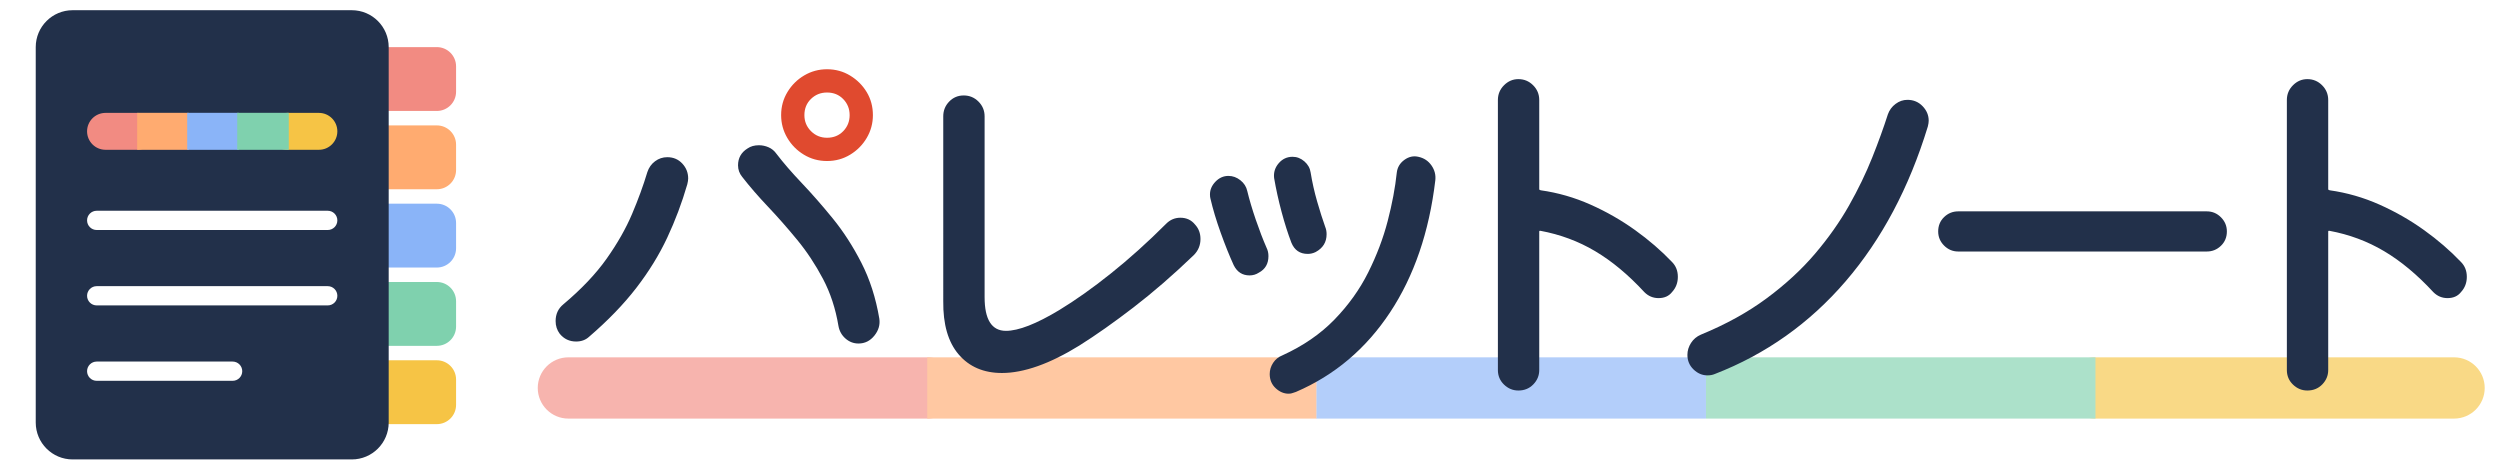
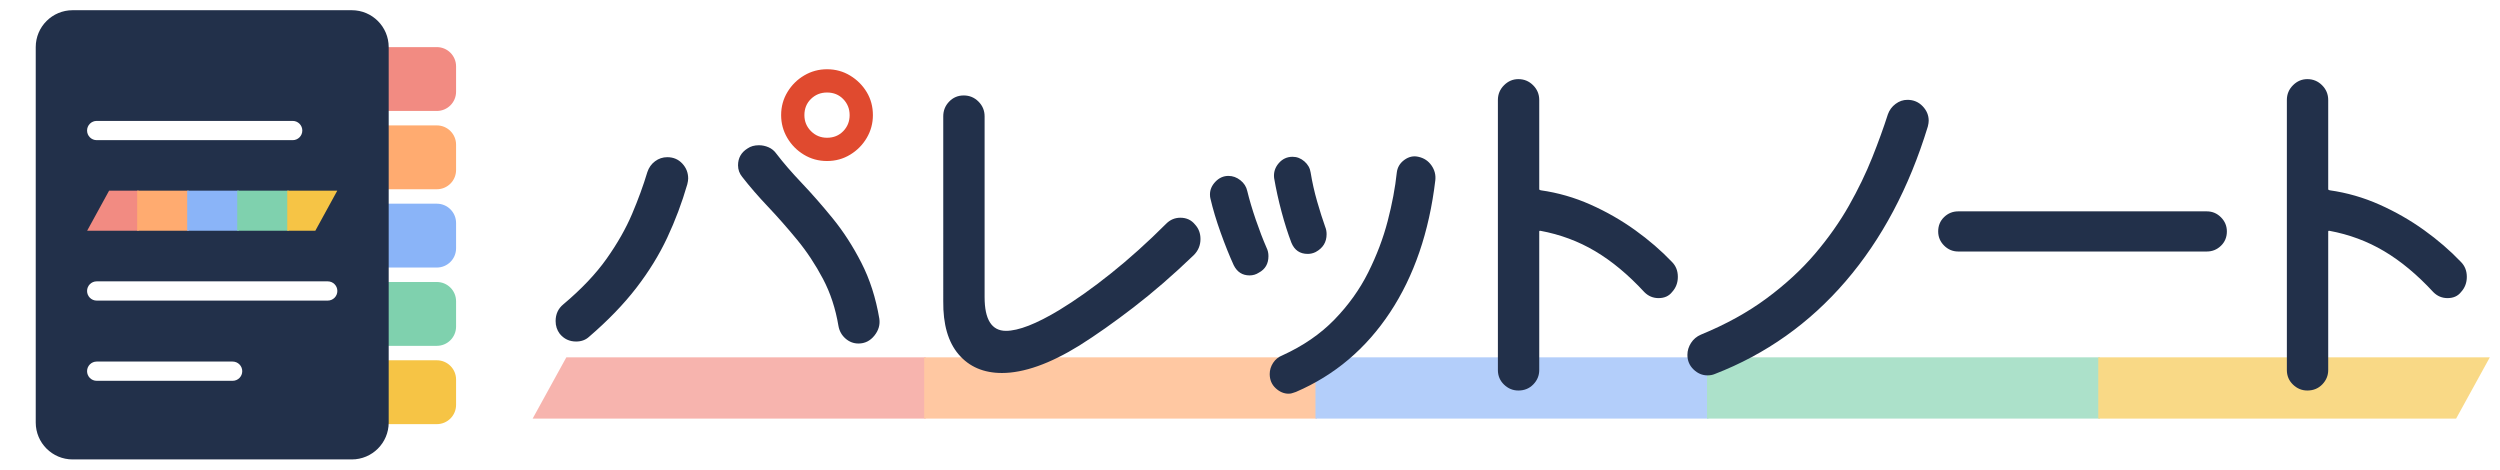
<svg xmlns="http://www.w3.org/2000/svg" viewBox="-14.0 -32.0 979.476 184">
  <path fill="#F28B82" d="M126.971,-13.543 L157.143,-13.543 C161.309,-13.543 164.686,-10.166 164.686,-6 L164.686,3.931 C164.686,8.097 161.309,11.474 157.143,11.474 L126.971,11.474 C122.806,11.474 119.429,8.097 119.429,3.931 L119.429,-6 C119.429,-10.166 122.806,-13.543 126.971,-13.543 Z" />
  <path fill="#FFAB70" d="M126.971,17.131 L157.143,17.131 C161.309,17.131 164.686,20.508 164.686,24.674 L164.686,34.606 C164.686,38.772 161.309,42.149 157.143,42.149 L126.971,42.149 C122.806,42.149 119.429,38.772 119.429,34.606 L119.429,24.674 C119.429,20.508 122.806,17.131 126.971,17.131 Z" />
  <path fill="#8AB4F8" d="M126.971,47.806 L157.143,47.806 C161.309,47.806 164.686,51.183 164.686,55.349 L164.686,65.28 C164.686,69.446 161.309,72.823 157.143,72.823 L126.971,72.823 C122.806,72.823 119.429,69.446 119.429,65.28 L119.429,55.349 C119.429,51.183 122.806,47.806 126.971,47.806 Z" />
  <path fill="#7FD1AE" d="M126.971,78.48 L157.143,78.48 C161.309,78.48 164.686,81.857 164.686,86.023 L164.686,95.954 C164.686,100.12 161.309,103.497 157.143,103.497 L126.971,103.497 C122.806,103.497 119.429,100.12 119.429,95.954 L119.429,86.023 C119.429,81.857 122.806,78.48 126.971,78.48 Z" />
  <path fill="#F6C445" d="M126.971,109.154 L157.143,109.154 C161.309,109.154 164.686,112.531 164.686,116.697 L164.686,126.629 C164.686,130.794 161.309,134.171 157.143,134.171 L126.971,134.171 C122.806,134.171 119.429,130.794 119.429,126.629 L119.429,116.697 C119.429,112.531 122.806,109.154 126.971,109.154 Z" />
-   <path fill="#22304A" d="M14.457,-28 L123.829,-28 C131.813,-28 138.286,-21.527 138.286,-13.543 L138.286,133.543 C138.286,141.527 131.813,148 123.829,148 L14.457,148 C6.473,148 0,141.527 0,133.543 L0,-13.543 C0,-21.527 6.473,-28 14.457,-28 Z M23.886,50.571 C21.803,50.571 20.114,52.26 20.114,54.343 C20.114,56.426 21.803,58.114 23.886,58.114 L114.4,58.114 C116.483,58.114 118.171,56.426 118.171,54.343 C118.171,52.26 116.483,50.571 114.4,50.571 Z M23.886,80.114 C21.803,80.114 20.114,81.803 20.114,83.886 C20.114,85.969 21.803,87.657 23.886,87.657 L114.4,87.657 C116.483,87.657 118.171,85.969 118.171,83.886 C118.171,81.803 116.483,80.114 114.4,80.114 Z M23.886,109.657 C21.803,109.657 20.114,111.346 20.114,113.429 C20.114,115.512 21.803,117.2 23.886,117.2 L77.138,117.2 C79.221,117.2 80.91,115.511 80.91,113.429 C80.91,111.346 79.221,109.657 77.138,109.657 Z" />
-   <path fill="#F28B82" d="M27.343,12.229 L39.726,12.229 C43.718,12.229 46.954,15.465 46.954,19.457 L46.954,19.457 C46.954,23.449 43.718,26.686 39.726,26.686 L27.343,26.686 C23.351,26.686 20.114,23.449 20.114,19.457 L20.114,19.457 C20.114,15.465 23.351,12.229 27.343,12.229 Z" />
-   <path fill="#F6C445" d="M98.56,12.229 L110.943,12.229 C114.935,12.229 118.171,15.465 118.171,19.457 L118.171,19.457 C118.171,23.449 114.935,26.686 110.943,26.686 L98.56,26.686 C94.568,26.686 91.331,23.449 91.331,19.457 L91.331,19.457 C91.331,15.465 94.568,12.229 98.56,12.229 Z" />
-   <path fill="#FFAB70" d="M39.743,12.2 L59.943,12.2 L59.943,26.7 L39.743,26.7 L39.743,12.2 Z" />
-   <path fill="#8AB4F8" d="M59.343,12.2 L79.543,12.2 L79.543,26.7 L59.343,26.7 L59.343,12.2 Z" />
-   <path fill="#7FD1AE" d="M78.943,12.2 L99.143,12.2 L99.143,26.7 L78.943,26.7 L78.943,12.2 Z" />
-   <path fill="#F7B4AE" d="M208.686,108 L349.286,108 C355.913,108 361.286,113.373 361.286,120 L361.286,120 C361.286,126.627 355.913,132 349.286,132 L208.686,132 C202.058,132 196.686,126.627 196.686,120 L196.686,120 C196.686,113.373 202.058,108 208.686,108 Z" />
-   <path fill="#F9D986" d="M806.886,108 L947.486,108 C954.113,108 959.486,113.373 959.486,120 L959.486,120 C959.486,126.627 954.113,132 947.486,132 L806.886,132 C800.258,132 794.886,126.627 794.886,120 L794.886,120 C794.886,113.373 800.258,108 806.886,108 Z" />
-   <path fill="#FFC8A2" d="M349.286,108 L501.886,108 L501.886,132 L349.286,132 L349.286,108 Z" />
-   <path fill="#B3CEFA" d="M501.786,108 L654.386,108 L654.386,132 L501.786,132 L501.786,108 Z" />
-   <path fill="#ACE1CA" d="M654.386,108 L806.986,108 L806.986,132 L654.386,132 L654.386,108 Z" />
+   <path fill="#22304A" d="M14.457,-28 L123.829,-28 C131.813,-28 138.286,-21.527 138.286,-13.543 L138.286,133.543 C138.286,141.527 131.813,148 123.829,148 L14.457,148 C6.473,148 0,141.527 0,133.543 L0,-13.543 C0,-21.527 6.473,-28 14.457,-28 Z M23.886,78.229 C21.803,78.229 20.114,79.917 20.114,82 C20.114,84.083 21.803,85.771 23.886,85.771 L114.4,85.771 C116.483,85.771 118.171,84.083 118.171,82 C118.171,79.917 116.483,78.229 114.4,78.229 Z M23.886,15.371 C21.803,15.371 20.114,17.06 20.114,19.143 C20.114,21.226 21.803,22.914 23.886,22.914 L100.672,22.914 C102.755,22.914 104.443,21.226 104.443,19.143 C104.443,17.06 102.755,15.371 100.672,15.371 Z M23.886,109.657 C21.803,109.657 20.114,111.346 20.114,113.429 C20.114,115.512 21.803,117.2 23.886,117.2 L77.138,117.2 C79.221,117.2 80.91,115.511 80.91,113.429 C80.91,111.346 79.221,109.657 77.138,109.657 Z" />
+   <path fill="#F28B82" d="M28.743,42.7 L40.343,42.7 L40.343,58.4 L20.143,58.4 Z" />
+   <path fill="#FFAB70" d="M39.743,42.7 L59.943,42.7 L59.943,58.4 L39.743,58.4 Z" />
+   <path fill="#8AB4F8" d="M59.343,42.7 L79.543,42.7 L79.543,58.4 L59.343,58.4 Z" />
+   <path fill="#7FD1AE" d="M78.943,42.7 L99.143,42.7 L99.143,58.4 L78.943,58.4 Z" />
+   <path fill="#F6C445" d="M98.543,42.7 L118.143,42.7 L109.543,58.4 L98.543,58.4 Z" />
+   <path fill="#F7B4AE" d="M207.886,108 L348.686,108 L348.686,132 L194.686,132 Z" />
+   <path fill="#FFC8A2" d="M348.086,108 L501.986,108 L501.986,132 L348.086,132 Z" />
+   <path fill="#B3CEFA" d="M501.386,108 L655.386,108 L655.386,132 L501.386,132 Z" />
+   <path fill="#ACE1CA" d="M654.786,108 L808.686,108 L808.686,132 L654.786,132 Z" />
+   <path fill="#F9D986" d="M808.086,108 L961.486,108 L948.286,132 L808.086,132 Z" />
  <path fill="#22304A" d="M322.345,101.586 Q319.848,101.586 317.898,99.87 Q315.947,98.153 315.479,95.501 Q313.762,85.202 309.315,76.775 Q304.868,68.349 299.094,61.326 Q293.32,54.304 287.625,48.296 Q281.929,42.289 277.56,36.671 Q276.155,34.954 276.155,32.77 Q276.155,29.025 279.432,26.996 Q280.993,25.904 283.333,25.904 Q285.05,25.904 286.688,26.606 Q288.327,27.308 289.419,28.869 Q293.476,34.174 299.406,40.416 Q305.336,46.658 311.5,54.226 Q317.664,61.795 322.579,71.391 Q327.495,80.988 329.523,93.004 Q329.991,96.125 327.807,98.856 Q325.622,101.586 322.345,101.586 Z M216.077,99.246 Q214.361,100.806 211.708,100.806 Q208.275,100.806 206.09,98.153 Q204.686,96.281 204.686,93.784 Q204.686,90.195 207.339,88.01 Q218.106,78.96 224.504,69.909 Q230.902,60.858 234.569,52.198 Q238.236,43.537 240.576,35.735 Q241.357,33.394 243.229,31.99 Q245.102,30.585 247.443,30.585 Q250.563,30.585 252.592,32.77 Q254.621,34.954 254.621,37.919 Q254.621,38.7 254.309,39.948 Q251.188,50.715 246.506,60.702 Q241.825,70.689 234.491,80.208 Q227.156,89.727 216.077,99.246 Z" />
  <path fill="#22304A" d="M322.345,102.586 Q319.471,102.586 317.237,100.621 Q315.023,98.673 314.494,95.674 Q312.803,85.525 308.431,77.242 Q304.031,68.905 298.322,61.962 Q292.57,54.967 286.899,48.984 Q281.174,42.946 276.778,37.294 Q275.155,35.305 275.155,32.77 Q275.155,28.481 278.882,26.16 Q280.695,24.904 283.333,24.904 Q285.255,24.904 287.082,25.687 Q288.973,26.497 290.226,28.277 Q294.247,33.534 300.131,39.727 Q306.087,45.997 312.275,53.595 Q318.506,61.245 323.469,70.936 Q328.455,80.67 330.509,92.837 Q331.045,96.408 328.588,99.48 Q326.103,102.586 322.345,102.586 Z M216.739,99.995 Q214.739,101.806 211.708,101.806 Q207.803,101.806 205.318,98.789 Q205.304,98.772 205.29,98.753 Q203.686,96.614 203.686,93.784 Q203.686,89.723 206.703,87.238 Q217.364,78.277 223.687,69.332 Q230.023,60.369 233.648,51.808 Q237.294,43.197 239.619,35.447 Q239.623,35.433 239.628,35.418 Q240.507,32.781 242.629,31.19 Q244.769,29.585 247.443,29.585 Q251,29.585 253.325,32.089 Q255.621,34.562 255.621,37.919 Q255.621,38.823 255.279,40.191 Q255.274,40.209 255.269,40.226 Q252.126,51.069 247.412,61.127 Q242.684,71.213 235.283,80.818 Q227.889,90.414 216.739,99.995 Z M322.345,100.586 Q325.141,100.586 327.026,98.231 Q328.938,95.841 328.537,93.17 Q326.534,81.307 321.689,71.847 Q316.822,62.344 310.724,54.858 Q304.585,47.319 298.681,41.105 Q292.715,34.824 288.625,29.476 Q288.612,29.459 288.6,29.442 Q287.671,28.115 286.294,27.525 Q284.845,26.904 283.333,26.904 Q281.308,26.904 280.006,27.815 Q279.982,27.832 279.958,27.846 Q277.155,29.582 277.155,32.77 Q277.155,34.598 278.334,36.038 Q278.341,36.047 278.349,36.057 Q282.688,41.636 288.35,47.608 Q294.07,53.642 299.866,60.691 Q305.705,67.792 310.199,76.308 Q314.722,84.878 316.464,95.327 Q316.871,97.634 318.558,99.119 Q320.226,100.586 322.345,100.586 Z M215.404,98.506 Q215.415,98.496 215.425,98.487 Q226.427,89.035 233.699,79.598 Q240.966,70.166 245.601,60.278 Q250.245,50.37 253.343,39.688 Q253.621,38.571 253.621,37.919 Q253.621,35.347 251.859,33.45 Q250.127,31.585 247.443,31.585 Q245.435,31.585 243.829,32.79 Q242.212,34.002 241.53,36.037 Q239.174,43.885 235.49,52.588 Q231.78,61.347 225.32,70.486 Q218.848,79.642 207.974,88.782 Q205.686,90.667 205.686,93.784 Q205.686,95.935 206.877,97.535 Q208.758,99.806 211.708,99.806 Q213.974,99.806 215.404,98.506 Z" />
  <path fill="#E04A2F" d="M310.017,30.585 Q305.18,30.585 301.201,28.166 Q297.221,25.748 294.881,21.769 Q292.54,17.789 292.54,13.108 Q292.54,8.27 294.959,4.291 Q297.378,0.312 301.357,-2.029 Q305.336,-4.369 310.017,-4.369 Q314.855,-4.369 318.834,-1.951 Q322.813,0.468 325.154,4.369 Q327.495,8.27 327.495,13.108 Q327.495,17.789 325.154,21.769 Q322.813,25.748 318.834,28.166 Q314.855,30.585 310.017,30.585 Z M310.017,22.471 Q314.075,22.471 316.727,19.74 Q319.38,17.009 319.38,13.108 Q319.38,9.207 316.727,6.476 Q314.075,3.745 310.017,3.745 Q306.116,3.745 303.385,6.398 Q300.655,9.051 300.655,13.108 Q300.655,17.009 303.385,19.74 Q306.116,22.471 310.017,22.471 Z" />
  <path fill="#E04A2F" d="M310.017,31.085 Q305.04,31.085 300.941,28.594 Q296.854,26.11 294.45,22.022 Q292.04,17.925 292.04,13.108 Q292.04,8.13 294.532,4.032 Q297.016,-0.055 301.103,-2.46 Q305.2,-4.869 310.017,-4.869 Q314.995,-4.869 319.094,-2.378 Q323.178,0.105 325.583,4.112 Q327.995,8.132 327.995,13.108 Q327.995,17.925 325.585,22.022 Q323.18,26.11 319.094,28.594 Q314.995,31.085 310.017,31.085 Z M310.017,30.085 Q314.715,30.085 318.574,27.739 Q322.446,25.386 324.723,21.515 Q326.995,17.653 326.995,13.108 Q326.995,8.409 324.725,4.627 Q322.448,0.831 318.574,-1.523 Q314.715,-3.869 310.017,-3.869 Q305.472,-3.869 301.61,-1.598 Q297.739,0.679 295.386,4.551 Q293.04,8.411 293.04,13.108 Q293.04,17.653 295.312,21.515 Q297.589,25.386 301.46,27.739 Q305.32,30.085 310.017,30.085 Z M310.017,22.971 Q305.909,22.971 303.032,20.093 Q300.155,17.216 300.155,13.108 Q300.155,8.839 303.037,6.039 Q305.913,3.245 310.017,3.245 Q314.286,3.245 317.086,6.128 Q319.88,9.004 319.88,13.108 Q319.88,17.212 317.086,20.088 Q314.286,22.971 310.017,22.971 Z M310.017,21.971 Q313.863,21.971 316.369,19.392 Q318.88,16.806 318.88,13.108 Q318.88,9.41 316.369,6.824 Q313.863,4.245 310.017,4.245 Q306.319,4.245 303.734,6.757 Q301.155,9.262 301.155,13.108 Q301.155,16.802 303.739,19.386 Q306.323,21.971 310.017,21.971 Z" />
  <path fill="#22304A" d="M408.366,102.523 Q399.783,107.828 392.293,110.481 Q384.803,113.134 378.561,113.134 Q368.262,113.134 362.332,106.19 Q356.402,99.246 356.558,85.982 L356.558,13.576 Q356.558,10.611 358.587,8.505 Q360.616,6.398 363.581,6.398 Q366.545,6.398 368.652,8.505 Q370.759,10.611 370.759,13.576 L370.759,84.421 Q370.759,98.622 380.122,98.622 Q387.768,98.622 401.5,90.351 Q411.019,84.577 421.864,75.917 Q432.709,67.256 443.633,56.333 Q445.661,54.304 448.47,54.304 Q451.591,54.304 453.464,56.645 Q455.336,58.674 455.336,61.638 Q455.336,64.915 452.995,67.256 Q440.98,78.804 429.51,87.62 Q418.041,96.437 408.366,102.523 Z" />
  <path fill="#22304A" d="M408.892,103.373 Q400.218,108.735 392.627,111.424 Q384.975,114.134 378.561,114.134 Q367.801,114.134 361.572,106.839 Q355.398,99.61 355.559,85.97 L355.558,13.576 Q355.558,10.208 357.867,7.811 Q360.19,5.398 363.581,5.398 Q366.96,5.398 369.359,7.797 Q371.759,10.197 371.759,13.576 L371.759,84.421 Q371.759,97.622 380.122,97.622 Q387.49,97.622 400.984,89.494 Q410.445,83.756 421.24,75.135 Q432.042,66.51 442.925,55.626 Q445.247,53.304 448.47,53.304 Q452.053,53.304 454.222,55.993 Q456.336,58.301 456.336,61.638 Q456.336,65.33 453.703,67.963 Q441.633,79.563 430.12,88.413 Q418.613,97.258 408.898,103.369 Z M407.834,101.676 Q407.837,101.674 407.84,101.672 Q417.473,95.612 428.901,86.827 Q440.327,78.044 452.288,66.549 Q454.336,64.501 454.336,61.638 Q454.336,59.065 452.729,57.323 Q452.705,57.297 452.683,57.27 Q451.11,55.304 448.47,55.304 Q446.075,55.304 444.34,57.04 Q433.377,68.003 422.488,76.698 Q411.592,85.399 402.016,91.208 Q388.046,99.622 380.122,99.622 Q369.759,99.622 369.759,84.421 L369.759,13.576 Q369.759,11.025 367.945,9.212 Q366.131,7.398 363.581,7.398 Q361.041,7.398 359.307,9.198 Q357.558,11.014 357.558,13.576 L357.558,85.994 Q357.407,98.882 363.093,105.54 Q368.723,112.134 378.561,112.134 Q384.631,112.134 391.959,109.539 Q399.346,106.922 407.834,101.676 Z" />
  <path fill="#22304A" d="M493.356,120.624 Q492.732,120.78 492.186,121.014 Q491.64,121.248 490.859,121.248 Q488.519,121.248 486.49,119.376 Q484.461,117.503 484.461,114.538 Q484.461,112.51 485.632,110.715 Q486.802,108.921 488.831,108.14 Q501.159,102.523 509.507,93.94 Q517.856,85.358 522.927,75.215 Q527.999,65.072 530.651,54.85 Q533.304,44.629 534.24,35.735 Q534.552,33.082 536.815,31.443 Q539.078,29.805 541.575,30.429 Q544.383,31.053 546.022,33.394 Q547.66,35.735 547.348,38.544 Q543.759,68.661 529.793,89.805 Q515.827,110.949 493.356,120.624 Z M501.002,65.852 Q499.754,66.476 498.35,66.476 Q494.448,66.476 492.888,62.731 Q490.859,57.425 489.065,50.715 Q487.27,44.005 486.178,37.607 Q485.866,34.798 487.738,32.614 Q489.611,30.429 492.42,30.429 Q494.605,30.429 496.399,31.99 Q498.194,33.55 498.506,35.735 Q499.442,41.508 501.08,47.204 Q502.719,52.9 504.279,57.269 Q504.748,58.362 504.748,59.766 Q504.748,63.823 501.002,65.852 Z M478.688,73.966 Q477.283,74.902 475.567,74.902 Q471.978,74.902 470.261,71.469 Q467.764,66.008 465.19,58.83 Q462.615,51.651 461.211,45.566 Q461.054,45.098 461.054,44.161 Q461.054,41.821 462.927,39.87 Q464.8,37.919 467.296,37.919 Q469.481,37.919 471.354,39.402 Q473.226,40.884 473.694,43.069 Q474.943,48.218 477.049,54.382 Q479.156,60.546 481.341,65.54 Q481.965,66.788 481.965,68.349 Q481.965,72.25 478.688,73.966 Z" />
  <path fill="#22304A" d="M493.599,121.594 Q493.052,121.731 492.58,121.933 Q491.845,122.248 490.859,122.248 Q488.128,122.248 485.812,120.111 Q483.461,117.941 483.461,114.538 Q483.461,112.212 484.794,110.169 Q486.133,108.116 488.443,107.218 Q500.582,101.682 508.79,93.243 Q517.03,84.772 522.033,74.767 Q527.057,64.718 529.683,54.599 Q532.317,44.45 533.246,35.63 Q533.611,32.529 536.229,30.633 Q538.863,28.726 541.804,29.456 Q544.984,30.167 546.841,32.821 Q548.696,35.47 548.342,38.654 Q544.724,69.014 530.628,90.356 Q516.497,111.75 493.752,121.543 Q493.677,121.575 493.599,121.594 Z M493.033,119.675 Q515.18,110.115 528.959,89.254 Q542.794,68.307 546.354,38.433 Q546.625,35.999 545.203,33.967 Q543.787,31.945 541.358,31.405 Q541.345,31.402 541.332,31.399 Q539.287,30.888 537.402,32.253 Q535.494,33.635 535.235,35.839 Q534.291,44.808 531.619,55.102 Q528.94,65.425 523.821,75.662 Q518.681,85.944 510.224,94.637 Q501.744,103.355 489.245,109.05 Q489.218,109.063 489.19,109.074 Q487.463,109.738 486.469,111.261 Q485.461,112.807 485.461,114.538 Q485.461,117.065 487.168,118.641 Q488.91,120.248 490.859,120.248 Q491.434,120.248 491.792,120.095 Q492.376,119.845 493.033,119.675 Z M479.198,74.828 Q477.559,75.902 475.567,75.902 Q471.36,75.902 469.367,71.917 Q469.359,71.901 469.352,71.885 Q466.837,66.385 464.248,59.167 Q461.662,51.958 460.245,45.831 Q460.054,45.216 460.054,44.161 Q460.054,41.418 462.206,39.177 Q464.373,36.919 467.296,36.919 Q469.829,36.919 471.974,38.618 Q474.123,40.319 474.669,42.846 Q475.906,47.946 477.996,54.059 Q480.084,60.169 482.247,65.116 Q482.965,66.567 482.965,68.349 Q482.965,72.827 479.198,74.828 Z M501.45,66.746 Q499.99,67.476 498.35,67.476 Q493.782,67.476 491.965,63.115 Q491.959,63.102 491.954,63.088 Q489.907,57.734 488.099,50.974 Q486.292,44.219 485.192,37.776 Q485.187,37.747 485.184,37.718 Q484.824,34.477 486.979,31.963 Q489.151,29.429 492.42,29.429 Q494.979,29.429 497.055,31.235 Q499.131,33.04 499.496,35.593 Q500.419,41.289 502.042,46.928 Q503.666,52.575 505.211,56.905 Q505.748,58.175 505.748,59.766 Q505.748,64.419 501.479,66.731 Q501.464,66.739 501.45,66.746 Z M478.133,73.134 Q478.177,73.105 478.224,73.08 Q480.965,71.645 480.965,68.349 Q480.965,67.024 480.446,65.987 Q480.435,65.964 480.424,65.94 Q478.223,60.909 476.103,54.706 Q473.982,48.498 472.722,43.305 Q472.719,43.292 472.716,43.278 Q472.324,41.445 470.733,40.186 Q469.133,38.919 467.296,38.919 Q465.226,38.919 463.648,40.562 Q462.054,42.223 462.054,44.161 Q462.054,44.935 462.159,45.249 Q462.174,45.294 462.185,45.341 Q463.576,51.369 466.131,58.492 Q468.688,65.62 471.163,71.037 Q472.604,73.902 475.567,73.902 Q476.981,73.902 478.133,73.134 Z M500.541,64.965 Q503.748,63.22 503.748,59.766 Q503.748,58.567 503.36,57.663 Q503.348,57.635 503.338,57.606 Q501.767,53.207 500.119,47.481 Q498.464,41.728 497.516,35.876 Q497.256,34.06 495.743,32.744 Q494.231,31.429 492.42,31.429 Q490.071,31.429 488.498,33.265 Q486.917,35.109 487.169,37.469 Q488.253,43.807 490.031,50.457 Q491.81,57.108 493.817,62.36 Q495.122,65.476 498.35,65.476 Q499.51,65.476 500.541,64.965 Z" />
  <path fill="#22304A" d="M640.337,71.313 Q642.365,73.342 642.365,76.463 Q642.365,79.584 640.337,81.769 Q638.776,83.797 635.811,83.797 Q633.002,83.797 630.974,81.769 Q621.455,71.469 611.468,65.54 Q601.481,59.61 589.621,57.425 L589.309,57.425 Q588.061,57.425 588.061,58.674 L588.061,112.978 Q588.061,115.787 586.032,117.893 Q584.004,120 580.883,120 Q578.074,120 575.967,117.971 Q573.861,115.943 573.861,112.978 L573.861,7.178 Q573.861,4.213 575.967,2.107 Q578.074,0 580.883,0 Q583.848,0 585.954,2.107 Q588.061,4.213 588.061,7.178 L588.061,42.133 Q588.061,43.225 589.465,43.537 Q599.452,44.941 608.737,49.077 Q618.022,53.212 626.058,58.986 Q634.095,64.759 640.337,71.313 Z" />
  <path fill="#22304A" d="M643.365,76.463 Q643.365,79.953 641.101,82.415 Q639.242,84.797 635.811,84.797 Q632.588,84.797 630.267,82.476 Q630.253,82.462 630.24,82.447 Q620.819,72.255 610.957,66.4 Q601.162,60.583 589.53,58.425 L589.309,58.425 Q589.061,58.425 589.061,58.674 L589.061,112.978 Q589.061,116.19 586.753,118.587 Q584.429,121 580.883,121 Q577.671,121 575.274,118.692 Q572.861,116.368 572.861,112.978 L572.861,7.178 Q572.861,3.799 575.26,1.4 Q577.66,-1 580.883,-1 Q584.262,-1 586.661,1.4 Q589.061,3.799 589.061,7.178 L589.061,42.133 Q589.061,42.414 589.647,42.553 Q599.75,43.98 609.144,48.163 Q618.522,52.34 626.642,58.174 Q634.75,63.999 641.053,70.616 Q643.365,72.935 643.365,76.463 Z M639.63,72.021 Q639.621,72.012 639.612,72.003 Q633.435,65.517 625.475,59.798 Q617.522,54.084 608.33,49.99 Q599.174,45.912 589.326,44.527 Q589.287,44.522 589.248,44.513 Q587.061,44.027 587.061,42.133 L587.061,7.178 Q587.061,4.627 585.247,2.814 Q583.434,1 580.883,1 Q578.488,1 576.674,2.814 Q574.861,4.627 574.861,7.178 L574.861,112.978 Q574.861,115.517 576.661,117.251 Q578.477,119 580.883,119 Q583.578,119 585.312,117.2 Q587.061,115.384 587.061,112.978 L587.061,58.674 Q587.061,56.425 589.309,56.425 L589.621,56.425 Q589.713,56.425 589.803,56.442 Q601.838,58.659 611.979,64.68 Q622.083,70.679 631.694,81.075 Q633.426,82.797 635.811,82.797 Q638.284,82.797 639.544,81.159 Q639.572,81.122 639.604,81.088 Q641.365,79.191 641.365,76.463 Q641.365,73.756 639.63,72.021 Z" />
  <path fill="#22304A" d="M657.474,113.602 Q656.381,114.07 654.977,114.07 Q652.324,114.07 650.217,112.042 Q648.111,110.013 648.111,107.048 Q648.111,104.863 649.359,102.913 Q650.607,100.962 652.792,100.026 Q667.617,93.94 678.774,85.67 Q689.931,77.399 697.89,68.036 Q705.848,58.674 711.31,48.999 Q716.771,39.324 720.438,30.117 Q724.106,20.91 726.602,13.108 Q727.383,10.923 729.255,9.519 Q731.128,8.114 733.312,8.114 Q736.433,8.114 738.54,10.299 Q740.646,12.484 740.646,15.293 Q740.646,16.073 740.334,17.321 Q729.411,53.056 708.345,77.555 Q687.278,102.055 657.474,113.602 Z" />
  <path fill="#22304A" d="M654.977,115.07 Q651.921,115.07 649.524,112.762 Q647.111,110.438 647.111,107.048 Q647.111,104.571 648.517,102.374 Q649.931,100.164 652.398,99.107 Q667.121,93.063 678.178,84.866 Q689.244,76.664 697.128,67.389 Q705.024,58.099 710.439,48.507 Q715.867,38.891 719.509,29.747 Q723.164,20.573 725.65,12.803 Q725.655,12.787 725.661,12.772 Q726.542,10.304 728.655,8.719 Q730.794,7.114 733.312,7.114 Q736.858,7.114 739.26,9.605 Q741.646,12.08 741.646,15.293 Q741.646,16.196 741.305,17.564 Q741.298,17.589 741.291,17.614 Q730.306,53.549 709.103,78.207 Q687.879,102.89 657.851,114.528 Q656.576,115.07 654.977,115.07 Z M657.08,112.683 Q657.096,112.676 657.112,112.67 Q686.684,101.213 707.587,76.903 Q728.509,52.572 739.37,17.054 Q739.646,15.943 739.646,15.293 Q739.646,12.887 737.82,10.993 Q736.008,9.114 733.312,9.114 Q731.461,9.114 729.855,10.319 Q728.23,11.538 727.549,13.429 Q725.044,21.258 721.367,30.487 Q717.675,39.757 712.18,49.49 Q706.672,59.248 698.652,68.684 Q690.619,78.134 679.369,86.473 Q668.112,94.818 653.186,100.945 Q651.284,101.76 650.201,103.452 Q649.111,105.156 649.111,107.048 Q649.111,109.588 650.911,111.321 Q652.727,113.07 654.977,113.07 Q656.176,113.07 657.08,112.683 Z" />
  <path fill="#22304A" d="M850.6,65.54 L753.227,65.54 Q750.418,65.54 748.389,63.511 Q746.361,61.482 746.361,58.674 Q746.361,55.709 748.389,53.758 Q750.418,51.808 753.227,51.808 L850.6,51.808 Q853.409,51.808 855.437,53.836 Q857.466,55.865 857.466,58.674 Q857.466,61.638 855.437,63.589 Q853.409,65.54 850.6,65.54 Z" />
  <path fill="#22304A" d="M850.6,66.54 L753.227,66.54 Q750.004,66.54 747.682,64.218 Q745.361,61.897 745.361,58.674 Q745.361,55.283 747.696,53.037 Q750.015,50.808 753.227,50.808 L850.6,50.808 Q853.823,50.808 856.145,53.129 Q858.466,55.451 858.466,58.674 Q858.466,62.064 856.131,64.31 Q853.812,66.54 850.6,66.54 Z M850.6,64.54 Q853.006,64.54 854.744,62.868 Q856.466,61.213 856.466,58.674 Q856.466,56.279 854.73,54.543 Q852.995,52.808 850.6,52.808 L753.227,52.808 Q750.821,52.808 749.082,54.479 Q747.361,56.134 747.361,58.674 Q747.361,61.068 749.096,62.804 Q750.832,64.54 753.227,64.54 Z" />
  <path fill="#22304A" d="M949.447,71.313 Q951.476,73.342 951.476,76.463 Q951.476,79.584 949.447,81.769 Q947.887,83.797 944.922,83.797 Q942.113,83.797 940.084,81.769 Q930.565,71.469 920.578,65.54 Q910.591,59.61 898.732,57.425 L898.42,57.425 Q897.171,57.425 897.171,58.674 L897.171,112.978 Q897.171,115.787 895.143,117.893 Q893.114,120 889.993,120 Q887.184,120 885.078,117.971 Q882.971,115.943 882.971,112.978 L882.971,7.178 Q882.971,4.213 885.078,2.107 Q887.184,0 889.993,0 Q892.958,0 895.065,2.107 Q897.171,4.213 897.171,7.178 L897.171,42.133 Q897.171,43.225 898.576,43.537 Q908.563,44.941 917.848,49.077 Q927.132,53.212 935.169,58.986 Q943.205,64.759 949.447,71.313 Z" />
  <path fill="#22304A" d="M952.476,76.463 Q952.476,79.953 950.211,82.415 Q948.352,84.797 944.922,84.797 Q941.699,84.797 939.377,82.476 Q939.363,82.462 939.35,82.447 Q929.93,72.255 920.068,66.4 Q910.272,60.583 898.64,58.425 L898.42,58.425 Q898.171,58.425 898.171,58.674 L898.171,112.978 Q898.171,116.19 895.863,118.587 Q893.539,121 889.993,121 Q886.781,121 884.384,118.692 Q881.971,116.368 881.971,112.978 L881.971,7.178 Q881.971,3.799 884.371,1.4 Q886.77,-1 889.993,-1 Q893.372,-1 895.772,1.4 Q898.171,3.799 898.171,7.178 L898.171,42.133 Q898.171,42.414 898.757,42.553 Q908.861,43.98 918.254,48.163 Q927.633,52.34 935.752,58.174 Q943.854,63.994 950.154,70.606 Q950.163,70.615 950.171,70.624 Q952.476,72.941 952.476,76.463 Z M948.74,72.021 Q948.731,72.012 948.723,72.003 Q942.546,65.517 934.585,59.798 Q926.632,54.084 917.441,49.99 Q908.284,45.912 898.437,44.527 Q898.397,44.522 898.359,44.513 Q896.171,44.027 896.171,42.133 L896.171,7.178 Q896.171,4.627 894.358,2.814 Q892.544,1 889.993,1 Q887.599,1 885.785,2.814 Q883.971,4.627 883.971,7.178 L883.971,112.978 Q883.971,115.517 885.771,117.251 Q887.588,119 889.993,119 Q892.689,119 894.422,117.2 Q896.171,115.384 896.171,112.978 L896.171,58.674 Q896.171,56.425 898.42,56.425 L898.732,56.425 Q898.823,56.425 898.913,56.442 Q910.948,58.659 921.089,64.68 Q931.194,70.68 940.805,81.075 Q942.536,82.797 944.922,82.797 Q947.394,82.797 948.654,81.159 Q948.683,81.122 948.714,81.088 Q950.476,79.191 950.476,76.463 Q950.476,73.756 948.74,72.021 Z" />
</svg>
